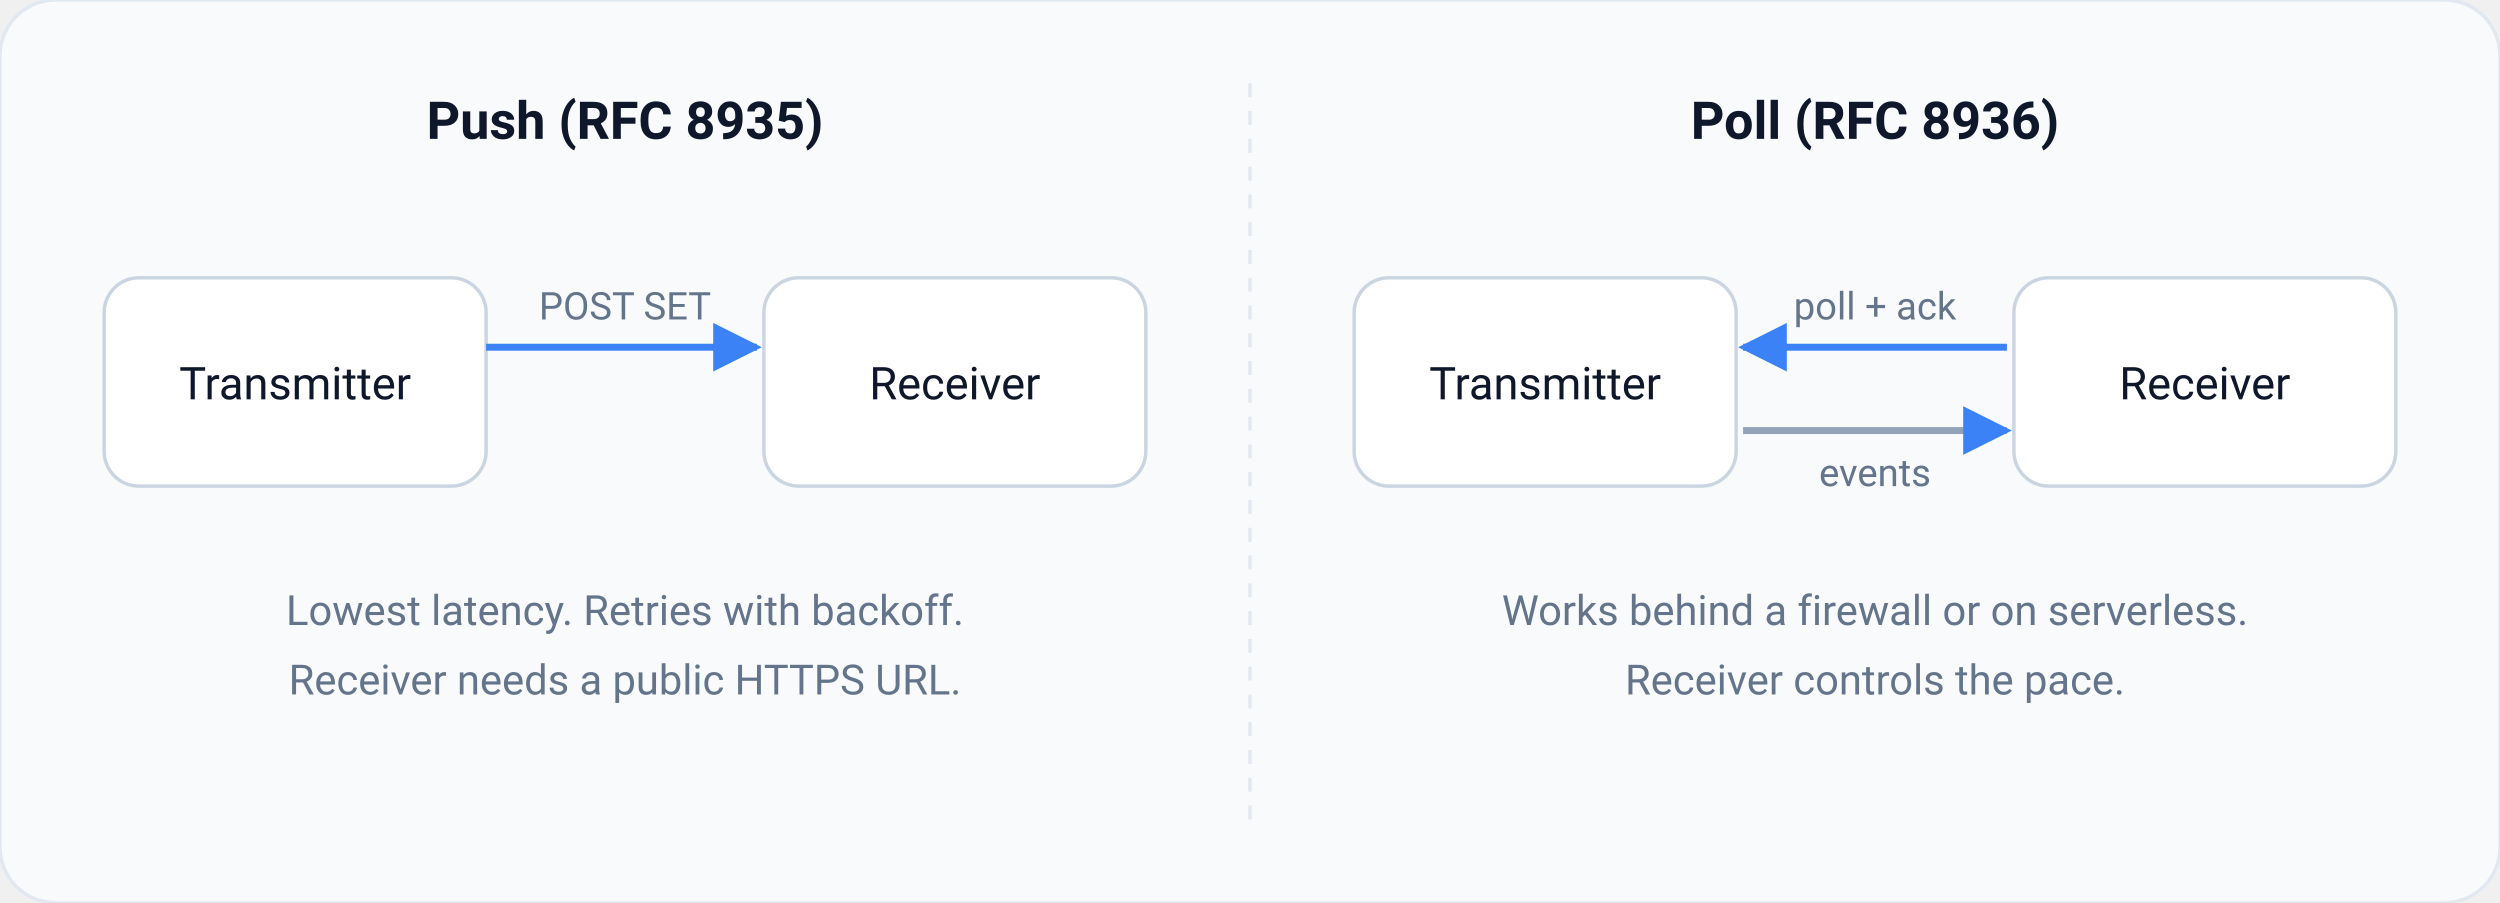
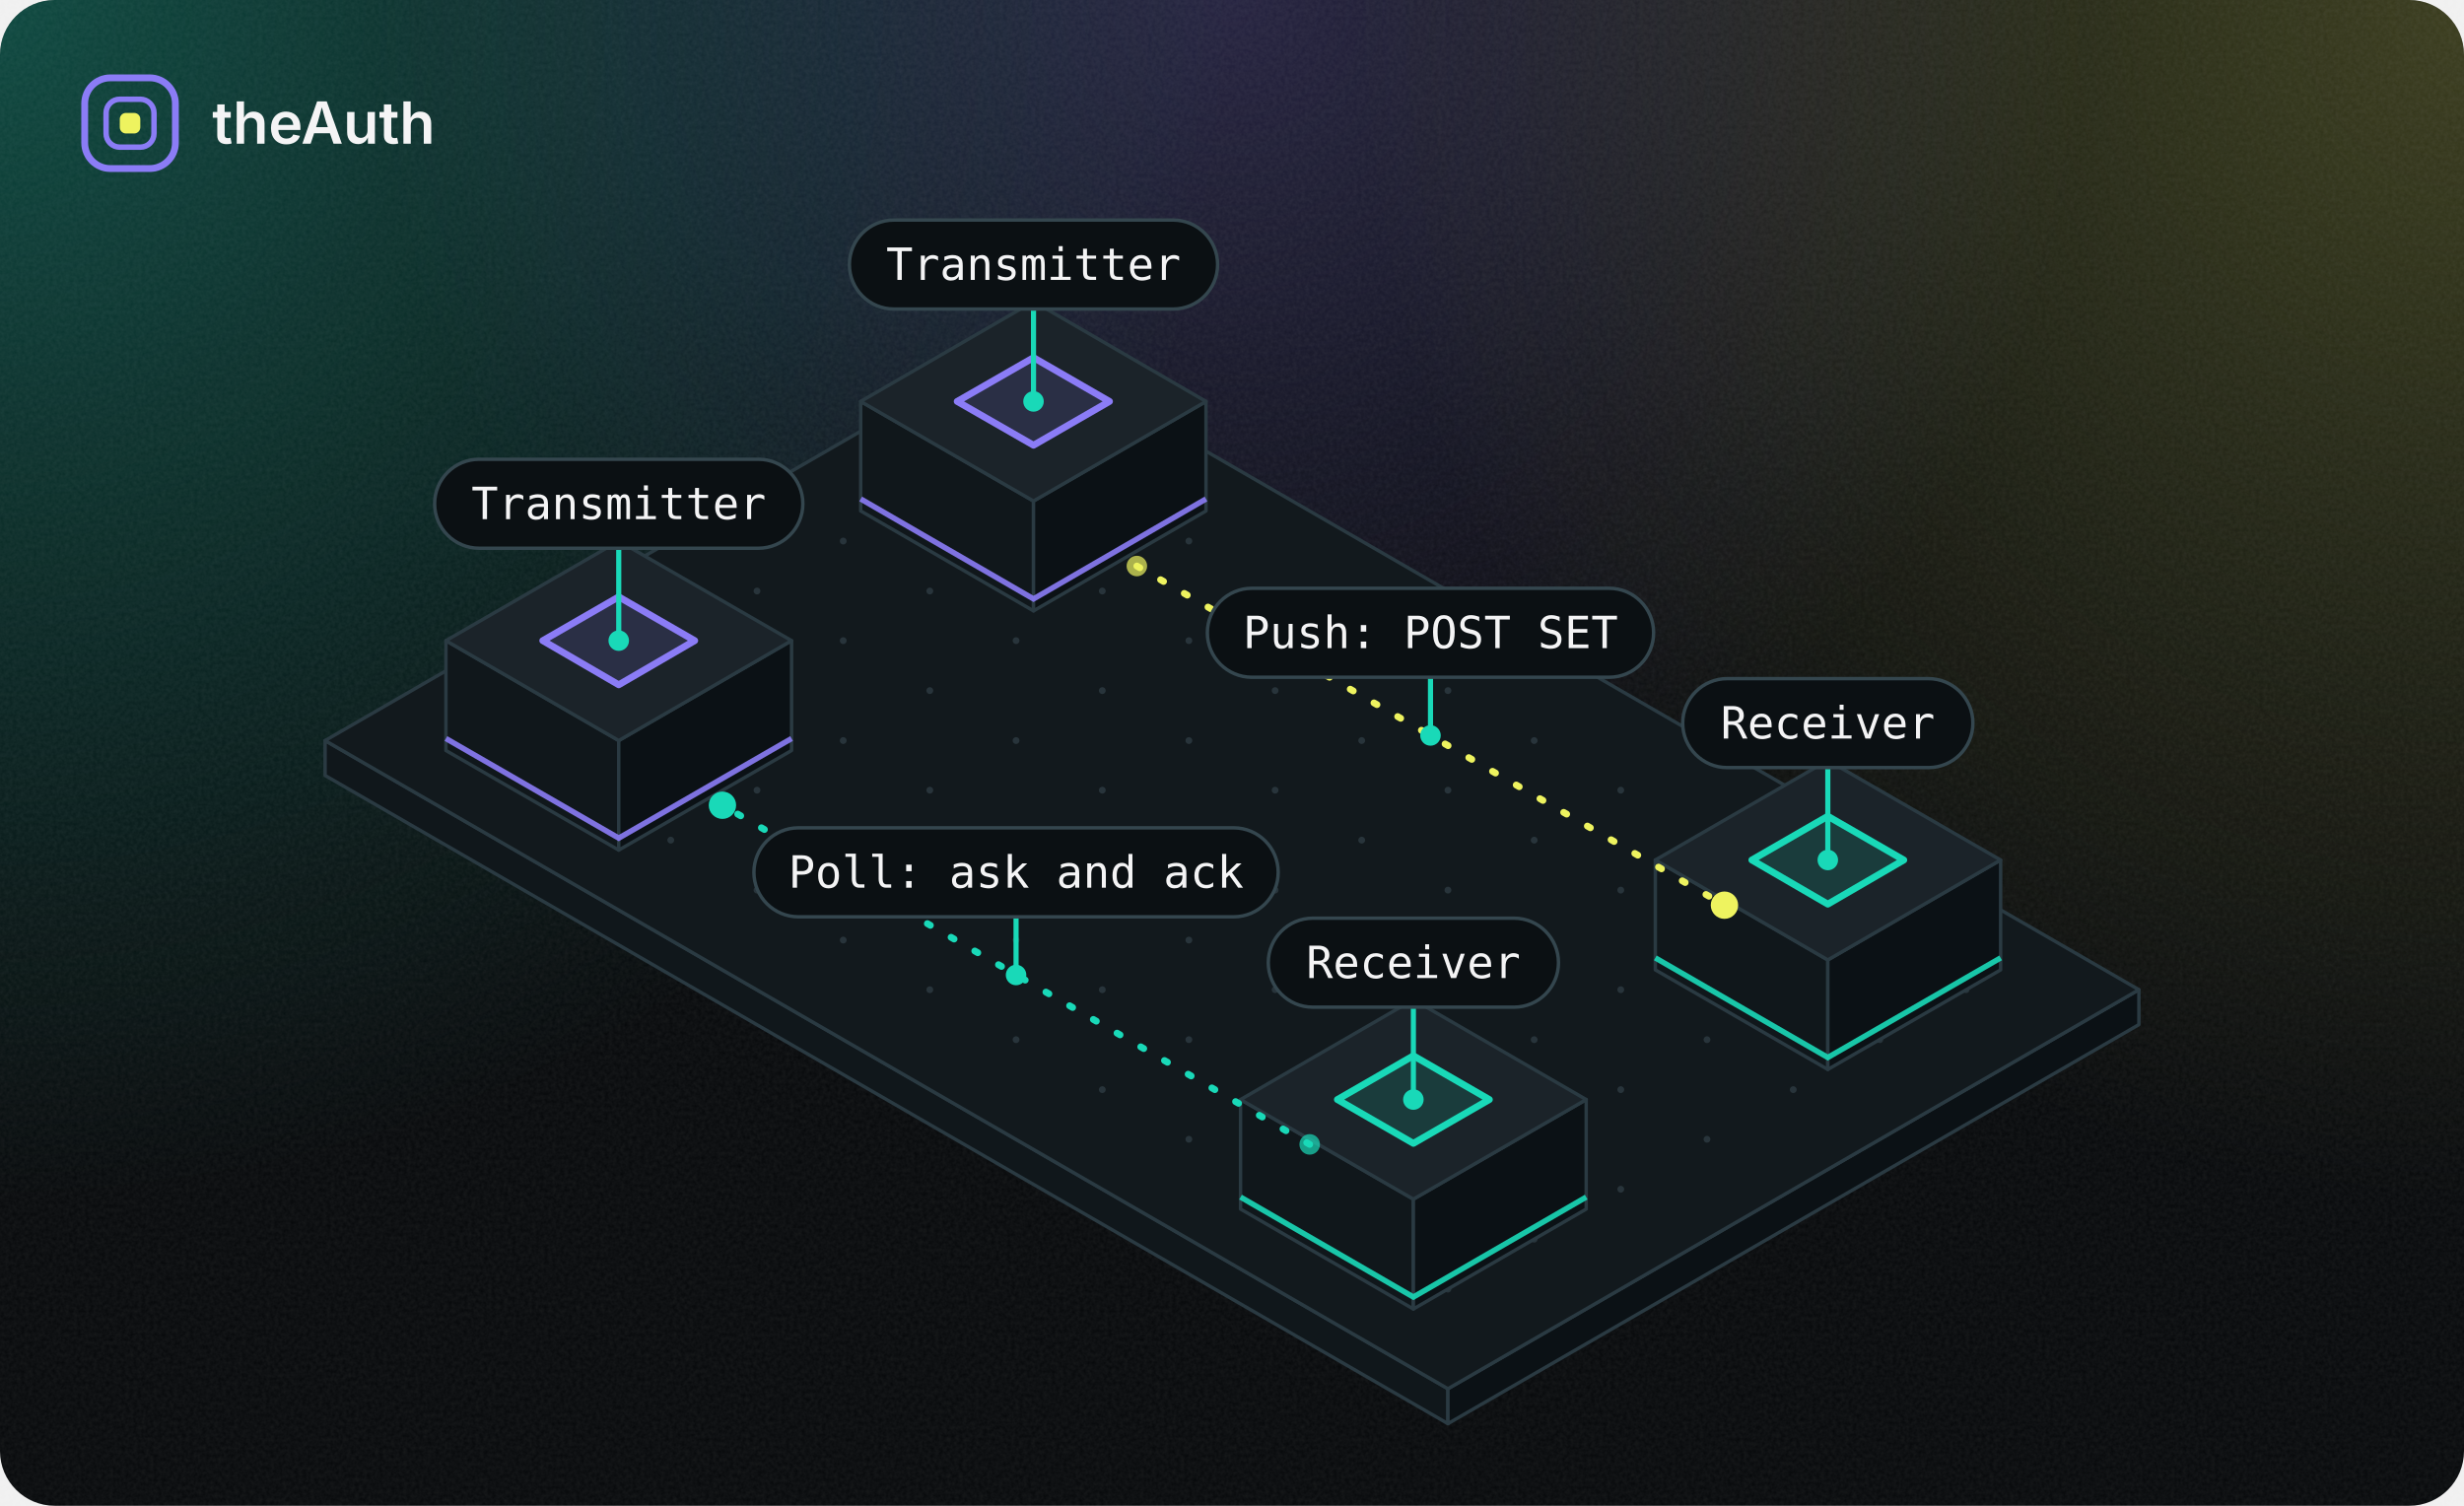
- <svg xmlns="http://www.w3.org/2000/svg" viewBox="0 0 720 260" role="img" aria-labelledby="t d" font-family="ui-sans-serif,system-ui,-apple-system,Segoe UI,Roboto,sans-serif">
+ <svg xmlns="http://www.w3.org/2000/svg" viewBox="0 0 720 440" role="img" aria-labelledby="t d" font-family="Inter,ui-sans-serif,system-ui,-apple-system,Segoe UI,Roboto,sans-serif">
  <defs>
-     <marker id="a" viewBox="0 0 10 10" refX="9" refY="5" markerWidth="7" markerHeight="7" orient="auto">
-       <path d="M0 0L10 5L0 10z" fill="#3b82f6" />
-     </marker>
+     <radialGradient id="g1" cx="0" cy="0" r="1" gradientUnits="userSpaceOnUse" gradientTransform="translate(0 0) scale(360 352)">
+       <stop stop-color="#19d9b8" stop-opacity=".30" />
+       <stop offset="1" stop-color="#19d9b8" stop-opacity="0" />
+     </radialGradient>
+     <radialGradient id="g2" cx="0" cy="0" r="1" gradientUnits="userSpaceOnUse" gradientTransform="translate(360 0) scale(252 264)">
+       <stop stop-color="#8b7cf6" stop-opacity=".22" />
+       <stop offset="1" stop-color="#8b7cf6" stop-opacity="0" />
+     </radialGradient>
+     <radialGradient id="g3" cx="0" cy="0" r="1" gradientUnits="userSpaceOnUse" gradientTransform="translate(720 0) scale(324 352)">
+       <stop stop-color="#eef35f" stop-opacity=".22" />
+       <stop offset="1" stop-color="#eef35f" stop-opacity="0" />
+     </radialGradient>
+     <filter id="n" x="0" y="0" width="100%" height="100%">
+       <feTurbulence type="fractalNoise" baseFrequency=".85" numOctaves="2" seed="11" stitchTiles="stitch" />
+       <feColorMatrix values="0 0 0 0 1  0 0 0 0 1  0 0 0 0 1  0 0 0 .7 0" />
+     </filter>
  </defs>
-   <rect width="720" height="260" rx="16" fill="#f8fafc" stroke="#e2e8f0" />
-   <line x1="360" y1="24" x2="360" y2="236" stroke="#e2e8f0" stroke-dasharray="4 4" />
-   <g font-size="13" text-anchor="middle" fill="#0f172a">
-     <text x="180" y="40" font-weight="700" font-size="15">Push (RFC 8935)</text>
-     <rect x="30" y="80" width="110" height="60" rx="10" fill="#fff" stroke="#cbd5e1" />
-     <text x="85" y="115">Transmitter</text>
-     <rect x="220" y="80" width="110" height="60" rx="10" fill="#fff" stroke="#cbd5e1" />
-     <text x="275" y="115">Receiver</text>
-     <path d="M140 100H218" stroke="#3b82f6" stroke-width="2" marker-end="url(#a)" />
-     <text x="180" y="92" font-size="11" fill="#64748b">POST SET</text>
-     <text x="180" y="180" font-size="12" fill="#64748b">Lowest latency. Retries with backoff.</text>
-     <text x="180" y="200" font-size="12" fill="#64748b">Receiver needs a public HTTPS URL.</text>
-     <text x="540" y="40" font-weight="700" font-size="15">Poll (RFC 8936)</text>
-     <rect x="390" y="80" width="110" height="60" rx="10" fill="#fff" stroke="#cbd5e1" />
-     <text x="445" y="115">Transmitter</text>
-     <rect x="580" y="80" width="110" height="60" rx="10" fill="#fff" stroke="#cbd5e1" />
-     <text x="635" y="115">Receiver</text>
-     <path d="M578 100H502" stroke="#3b82f6" stroke-width="2" marker-end="url(#a)" />
-     <text x="540" y="92" font-size="11" fill="#64748b">poll + ack</text>
-     <path d="M502 124H578" stroke="#94a3b8" stroke-width="2" marker-end="url(#a)" />
-     <text x="540" y="140" font-size="11" fill="#64748b">events</text>
-     <text x="540" y="180" font-size="12" fill="#64748b">Works behind a firewall or on serverless.</text>
-     <text x="540" y="200" font-size="12" fill="#64748b">Receiver controls the pace.</text>
+   <rect width="720" height="440" rx="16" fill="#06080a" />
+   <rect width="720" height="440" rx="16" fill="url(#g1)" />
+   <rect width="720" height="440" rx="16" fill="url(#g2)" />
+   <rect width="720" height="440" rx="16" fill="url(#g3)" />
+   <rect width="720" height="440" rx="16" filter="url(#n)" opacity=".10" />
+   <polygon points="95,226.6 423.1,416 423.1,405.8 95,216.4" fill="#10171b" stroke="#2a3a42" stroke-width="1" stroke-linejoin="round" />
+   <polygon points="625,299.4 423.1,416 423.1,405.8 625,289.2" fill="#0b1115" stroke="#2a3a42" stroke-width="1" stroke-linejoin="round" />
+   <polygon points="296.9,99.8 625,289.2 423.1,405.8 95,216.4" fill="#12191d" stroke="#2a3a42" stroke-width="1" stroke-linejoin="round" />
+   <circle cx="296.9" cy="128.9" r="1" fill="#3b4b53" opacity=".55" />
+   <circle cx="271.7" cy="143.5" r="1" fill="#3b4b53" opacity=".55" />
+   <circle cx="246.4" cy="158.1" r="1" fill="#3b4b53" opacity=".55" />
+   <circle cx="221.2" cy="172.7" r="1" fill="#3b4b53" opacity=".55" />
+   <circle cx="196" cy="187.2" r="1" fill="#3b4b53" opacity=".55" />
+   <circle cx="170.7" cy="201.8" r="1" fill="#3b4b53" opacity=".55" />
+   <circle cx="145.5" cy="216.4" r="1" fill="#3b4b53" opacity=".55" />
+   <circle cx="322.1" cy="143.5" r="1" fill="#3b4b53" opacity=".55" />
+   <circle cx="296.9" cy="158.1" r="1" fill="#3b4b53" opacity=".55" />
+   <circle cx="271.7" cy="172.7" r="1" fill="#3b4b53" opacity=".55" />
+   <circle cx="246.4" cy="187.2" r="1" fill="#3b4b53" opacity=".55" />
+   <circle cx="221.2" cy="201.8" r="1" fill="#3b4b53" opacity=".55" />
+   <circle cx="196" cy="216.4" r="1" fill="#3b4b53" opacity=".55" />
+   <circle cx="170.7" cy="230.9" r="1" fill="#3b4b53" opacity=".55" />
+   <circle cx="347.4" cy="158.1" r="1" fill="#3b4b53" opacity=".55" />
+   <circle cx="322.1" cy="172.7" r="1" fill="#3b4b53" opacity=".55" />
+   <circle cx="296.9" cy="187.2" r="1" fill="#3b4b53" opacity=".55" />
+   <circle cx="271.7" cy="201.8" r="1" fill="#3b4b53" opacity=".55" />
+   <circle cx="246.4" cy="216.4" r="1" fill="#3b4b53" opacity=".55" />
+   <circle cx="221.2" cy="230.9" r="1" fill="#3b4b53" opacity=".55" />
+   <circle cx="196" cy="245.5" r="1" fill="#3b4b53" opacity=".55" />
+   <circle cx="372.6" cy="172.7" r="1" fill="#3b4b53" opacity=".55" />
+   <circle cx="347.4" cy="187.2" r="1" fill="#3b4b53" opacity=".55" />
+   <circle cx="322.1" cy="201.8" r="1" fill="#3b4b53" opacity=".55" />
+   <circle cx="296.9" cy="216.4" r="1" fill="#3b4b53" opacity=".55" />
+   <circle cx="271.7" cy="230.9" r="1" fill="#3b4b53" opacity=".55" />
+   <circle cx="246.4" cy="245.5" r="1" fill="#3b4b53" opacity=".55" />
+   <circle cx="221.2" cy="260.1" r="1" fill="#3b4b53" opacity=".55" />
+   <circle cx="397.9" cy="187.2" r="1" fill="#3b4b53" opacity=".55" />
+   <circle cx="372.6" cy="201.8" r="1" fill="#3b4b53" opacity=".55" />
+   <circle cx="347.4" cy="216.4" r="1" fill="#3b4b53" opacity=".55" />
+   <circle cx="322.1" cy="230.9" r="1" fill="#3b4b53" opacity=".55" />
+   <circle cx="296.9" cy="245.5" r="1" fill="#3b4b53" opacity=".55" />
+   <circle cx="271.7" cy="260.1" r="1" fill="#3b4b53" opacity=".55" />
+   <circle cx="246.4" cy="274.7" r="1" fill="#3b4b53" opacity=".55" />
+   <circle cx="423.1" cy="201.8" r="1" fill="#3b4b53" opacity=".55" />
+   <circle cx="397.9" cy="216.4" r="1" fill="#3b4b53" opacity=".55" />
+   <circle cx="372.6" cy="230.9" r="1" fill="#3b4b53" opacity=".55" />
+   <circle cx="347.4" cy="245.5" r="1" fill="#3b4b53" opacity=".55" />
+   <circle cx="322.1" cy="260.1" r="1" fill="#3b4b53" opacity=".55" />
+   <circle cx="296.9" cy="274.7" r="1" fill="#3b4b53" opacity=".55" />
+   <circle cx="271.7" cy="289.2" r="1" fill="#3b4b53" opacity=".55" />
+   <circle cx="448.3" cy="216.4" r="1" fill="#3b4b53" opacity=".55" />
+   <circle cx="423.1" cy="230.9" r="1" fill="#3b4b53" opacity=".55" />
+   <circle cx="397.9" cy="245.5" r="1" fill="#3b4b53" opacity=".55" />
+   <circle cx="372.6" cy="260.1" r="1" fill="#3b4b53" opacity=".55" />
+   <circle cx="347.4" cy="274.7" r="1" fill="#3b4b53" opacity=".55" />
+   <circle cx="322.1" cy="289.2" r="1" fill="#3b4b53" opacity=".55" />
+   <circle cx="296.9" cy="303.8" r="1" fill="#3b4b53" opacity=".55" />
+   <circle cx="473.6" cy="230.9" r="1" fill="#3b4b53" opacity=".55" />
+   <circle cx="448.3" cy="245.5" r="1" fill="#3b4b53" opacity=".55" />
+   <circle cx="423.1" cy="260.1" r="1" fill="#3b4b53" opacity=".55" />
+   <circle cx="397.9" cy="274.7" r="1" fill="#3b4b53" opacity=".55" />
+   <circle cx="372.6" cy="289.2" r="1" fill="#3b4b53" opacity=".55" />
+   <circle cx="347.4" cy="303.8" r="1" fill="#3b4b53" opacity=".55" />
+   <circle cx="322.1" cy="318.4" r="1" fill="#3b4b53" opacity=".55" />
+   <circle cx="498.8" cy="245.5" r="1" fill="#3b4b53" opacity=".55" />
+   <circle cx="473.6" cy="260.1" r="1" fill="#3b4b53" opacity=".55" />
+   <circle cx="448.3" cy="274.7" r="1" fill="#3b4b53" opacity=".55" />
+   <circle cx="423.1" cy="289.2" r="1" fill="#3b4b53" opacity=".55" />
+   <circle cx="397.9" cy="303.8" r="1" fill="#3b4b53" opacity=".55" />
+   <circle cx="372.6" cy="318.4" r="1" fill="#3b4b53" opacity=".55" />
+   <circle cx="347.4" cy="332.9" r="1" fill="#3b4b53" opacity=".55" />
+   <circle cx="524" cy="260.1" r="1" fill="#3b4b53" opacity=".55" />
+   <circle cx="498.8" cy="274.7" r="1" fill="#3b4b53" opacity=".55" />
+   <circle cx="473.6" cy="289.2" r="1" fill="#3b4b53" opacity=".55" />
+   <circle cx="448.3" cy="303.8" r="1" fill="#3b4b53" opacity=".55" />
+   <circle cx="423.1" cy="318.4" r="1" fill="#3b4b53" opacity=".55" />
+   <circle cx="397.9" cy="332.9" r="1" fill="#3b4b53" opacity=".55" />
+   <circle cx="372.6" cy="347.5" r="1" fill="#3b4b53" opacity=".55" />
+   <circle cx="549.3" cy="274.7" r="1" fill="#3b4b53" opacity=".55" />
+   <circle cx="524" cy="289.2" r="1" fill="#3b4b53" opacity=".55" />
+   <circle cx="498.8" cy="303.8" r="1" fill="#3b4b53" opacity=".55" />
+   <circle cx="473.6" cy="318.4" r="1" fill="#3b4b53" opacity=".55" />
+   <circle cx="448.3" cy="332.9" r="1" fill="#3b4b53" opacity=".55" />
+   <circle cx="423.1" cy="347.5" r="1" fill="#3b4b53" opacity=".55" />
+   <circle cx="397.9" cy="362.1" r="1" fill="#3b4b53" opacity=".55" />
+   <circle cx="574.5" cy="289.2" r="1" fill="#3b4b53" opacity=".55" />
+   <circle cx="549.3" cy="303.8" r="1" fill="#3b4b53" opacity=".55" />
+   <circle cx="524" cy="318.4" r="1" fill="#3b4b53" opacity=".55" />
+   <circle cx="498.8" cy="332.9" r="1" fill="#3b4b53" opacity=".55" />
+   <circle cx="473.6" cy="347.5" r="1" fill="#3b4b53" opacity=".55" />
+   <circle cx="448.3" cy="362.1" r="1" fill="#3b4b53" opacity=".55" />
+   <circle cx="423.1" cy="376.7" r="1" fill="#3b4b53" opacity=".55" />
+   <g data-base="0.35" />
+   <polygon points="251.5,149.3 302,178.5 302,146.4 251.5,117.3" fill="#10171b" stroke="#2a3a42" stroke-width="1" stroke-linejoin="round" />
+   <polygon points="352.4,149.3 302,178.5 302,146.4 352.4,117.3" fill="#0b1115" stroke="#2a3a42" stroke-width="1" stroke-linejoin="round" />
+   <polygon points="302,88.1 352.4,117.3 302,146.4 251.5,117.3" fill="#1b2329" stroke="#2a3a42" stroke-width="1" stroke-linejoin="round" />
+   <polygon points="302,104.5 324.2,117.3 302,130.1 279.7,117.3" fill="#8b7cf6" fill-opacity=".14" stroke="#8b7cf6" stroke-width="2" stroke-linejoin="round" />
+   <polyline points="251.5,145.8 302,175 352.4,145.8" fill="none" stroke="#8b7cf6" stroke-width="1.6" opacity=".9" />
+   <polygon points="483.7,283.4 534.1,312.5 534.1,280.5 483.7,251.3" fill="#10171b" stroke="#2a3a42" stroke-width="1" stroke-linejoin="round" />
+   <polygon points="584.6,283.4 534.1,312.5 534.1,280.5 584.6,251.3" fill="#0b1115" stroke="#2a3a42" stroke-width="1" stroke-linejoin="round" />
+   <polygon points="534.1,222.2 584.6,251.3 534.1,280.5 483.7,251.3" fill="#1b2329" stroke="#2a3a42" stroke-width="1" stroke-linejoin="round" />
+   <polygon points="534.1,238.5 556.3,251.3 534.1,264.2 511.9,251.3" fill="#19d9b8" fill-opacity=".14" stroke="#19d9b8" stroke-width="2" stroke-linejoin="round" />
+   <polyline points="483.7,279.9 534.1,309 584.6,279.9" fill="none" stroke="#19d9b8" stroke-width="1.6" opacity=".9" />
+   <polygon points="130.3,219.3 180.8,248.4 180.8,216.4 130.3,187.2" fill="#10171b" stroke="#2a3a42" stroke-width="1" stroke-linejoin="round" />
+   <polygon points="231.3,219.3 180.8,248.4 180.8,216.4 231.3,187.2" fill="#0b1115" stroke="#2a3a42" stroke-width="1" stroke-linejoin="round" />
+   <polygon points="180.8,158.1 231.3,187.2 180.8,216.4 130.3,187.2" fill="#1b2329" stroke="#2a3a42" stroke-width="1" stroke-linejoin="round" />
+   <polygon points="180.8,174.4 203,187.2 180.8,200.1 158.6,187.2" fill="#8b7cf6" fill-opacity=".14" stroke="#8b7cf6" stroke-width="2" stroke-linejoin="round" />
+   <polyline points="130.3,215.8 180.8,244.9 231.3,215.8" fill="none" stroke="#8b7cf6" stroke-width="1.6" opacity=".9" />
+   <polygon points="362.5,353.3 413,382.5 413,350.4 362.5,321.3" fill="#10171b" stroke="#2a3a42" stroke-width="1" stroke-linejoin="round" />
+   <polygon points="463.5,353.3 413,382.5 413,350.4 463.5,321.3" fill="#0b1115" stroke="#2a3a42" stroke-width="1" stroke-linejoin="round" />
+   <polygon points="413,292.1 463.5,321.3 413,350.4 362.5,321.3" fill="#1b2329" stroke="#2a3a42" stroke-width="1" stroke-linejoin="round" />
+   <polygon points="413,308.5 435.2,321.3 413,334.1 390.8,321.3" fill="#19d9b8" fill-opacity=".14" stroke="#19d9b8" stroke-width="2" stroke-linejoin="round" />
+   <polyline points="362.5,349.8 413,379 463.5,349.8" fill="none" stroke="#19d9b8" stroke-width="1.6" opacity=".9" />
+   <polyline points="332.2,165.4 503.9,264.5" fill="none" stroke="#eef35f" stroke-width="2" stroke-dasharray="1 7" stroke-linecap="round" stroke-linejoin="round" />
+   <circle cx="503.9" cy="264.5" r="4" fill="#eef35f" />
+   <circle cx="332.2" cy="165.4" r="3" fill="#eef35f" opacity=".7" />
+   <polyline points="382.7,334.4 211.1,235.3" fill="none" stroke="#19d9b8" stroke-width="2" stroke-dasharray="1 7" stroke-linecap="round" stroke-linejoin="round" />
+   <circle cx="211.1" cy="235.3" r="4" fill="#19d9b8" />
+   <circle cx="382.7" cy="334.4" r="3" fill="#19d9b8" opacity=".7" />
+   <line x1="302" y1="90.3" x2="302" y2="117.3" stroke="#19d9b8" stroke-width="1.5" />
+   <circle cx="302" cy="117.3" r="3" fill="#19d9b8" />
+   <rect x="248.2" y="64.3" width="107.6" height="26" rx="13" fill="#0b1013" stroke="#34464e" />
+   <text x="302" y="81.8" text-anchor="middle" font-size="13" fill="#f4f4f5" font-family="ui-monospace,JetBrains Mono,Menlo,Consolas,monospace">Transmitter</text>
+   <line x1="534.1" y1="224.3" x2="534.1" y2="251.3" stroke="#19d9b8" stroke-width="1.5" />
+   <circle cx="534.1" cy="251.3" r="3" fill="#19d9b8" />
+   <rect x="491.7" y="198.3" width="84.8" height="26" rx="13" fill="#0b1013" stroke="#34464e" />
+   <text x="534.1" y="215.8" text-anchor="middle" font-size="13" fill="#f4f4f5" font-family="ui-monospace,JetBrains Mono,Menlo,Consolas,monospace">Receiver</text>
+   <line x1="180.8" y1="160.2" x2="180.8" y2="187.2" stroke="#19d9b8" stroke-width="1.5" />
+   <circle cx="180.8" cy="187.2" r="3" fill="#19d9b8" />
+   <rect x="127" y="134.2" width="107.6" height="26" rx="13" fill="#0b1013" stroke="#34464e" />
+   <text x="180.8" y="151.7" text-anchor="middle" font-size="13" fill="#f4f4f5" font-family="ui-monospace,JetBrains Mono,Menlo,Consolas,monospace">Transmitter</text>
+   <line x1="413" y1="294.3" x2="413" y2="321.3" stroke="#19d9b8" stroke-width="1.5" />
+   <circle cx="413" cy="321.3" r="3" fill="#19d9b8" />
+   <rect x="370.6" y="268.3" width="84.8" height="26" rx="13" fill="#0b1013" stroke="#34464e" />
+   <text x="413" y="285.8" text-anchor="middle" font-size="13" fill="#f4f4f5" font-family="ui-monospace,JetBrains Mono,Menlo,Consolas,monospace">Receiver</text>
+   <line x1="418" y1="197.9" x2="418" y2="214.9" stroke="#19d9b8" stroke-width="1.5" />
+   <circle cx="418" cy="214.9" r="3" fill="#19d9b8" />
+   <rect x="352.8" y="171.9" width="130.4" height="26" rx="13" fill="#0b1013" stroke="#34464e" />
+   <text x="418" y="189.4" text-anchor="middle" font-size="13" fill="#f4f4f5" font-family="ui-monospace,JetBrains Mono,Menlo,Consolas,monospace">Push: POST SET</text>
+   <line x1="296.9" y1="267.9" x2="296.9" y2="284.9" stroke="#19d9b8" stroke-width="1.5" />
+   <circle cx="296.9" cy="284.9" r="3" fill="#19d9b8" />
+   <rect x="220.3" y="241.9" width="153.2" height="26" rx="13" fill="#0b1013" stroke="#34464e" />
+   <text x="296.9" y="259.4" text-anchor="middle" font-size="13" fill="#f4f4f5" font-family="ui-monospace,JetBrains Mono,Menlo,Consolas,monospace">Poll: ask and ack</text>
+   <g transform="translate(24 22)">
+     <rect x=".75" y=".75" width="26.5" height="26.5" rx="7.5" fill="none" stroke="#8b7cf6" stroke-width="2" />
+     <rect x="7" y="7" width="14" height="14" rx="4" fill="none" stroke="#8b7cf6" stroke-width="1.6" />
+     <rect x="11" y="11" width="6" height="6" rx="1.8" fill="#eef35f" />
+     <text x="38" y="20" font-size="17" font-weight="600" fill="#f4f4f5">theAuth</text>
  </g>
</svg>
